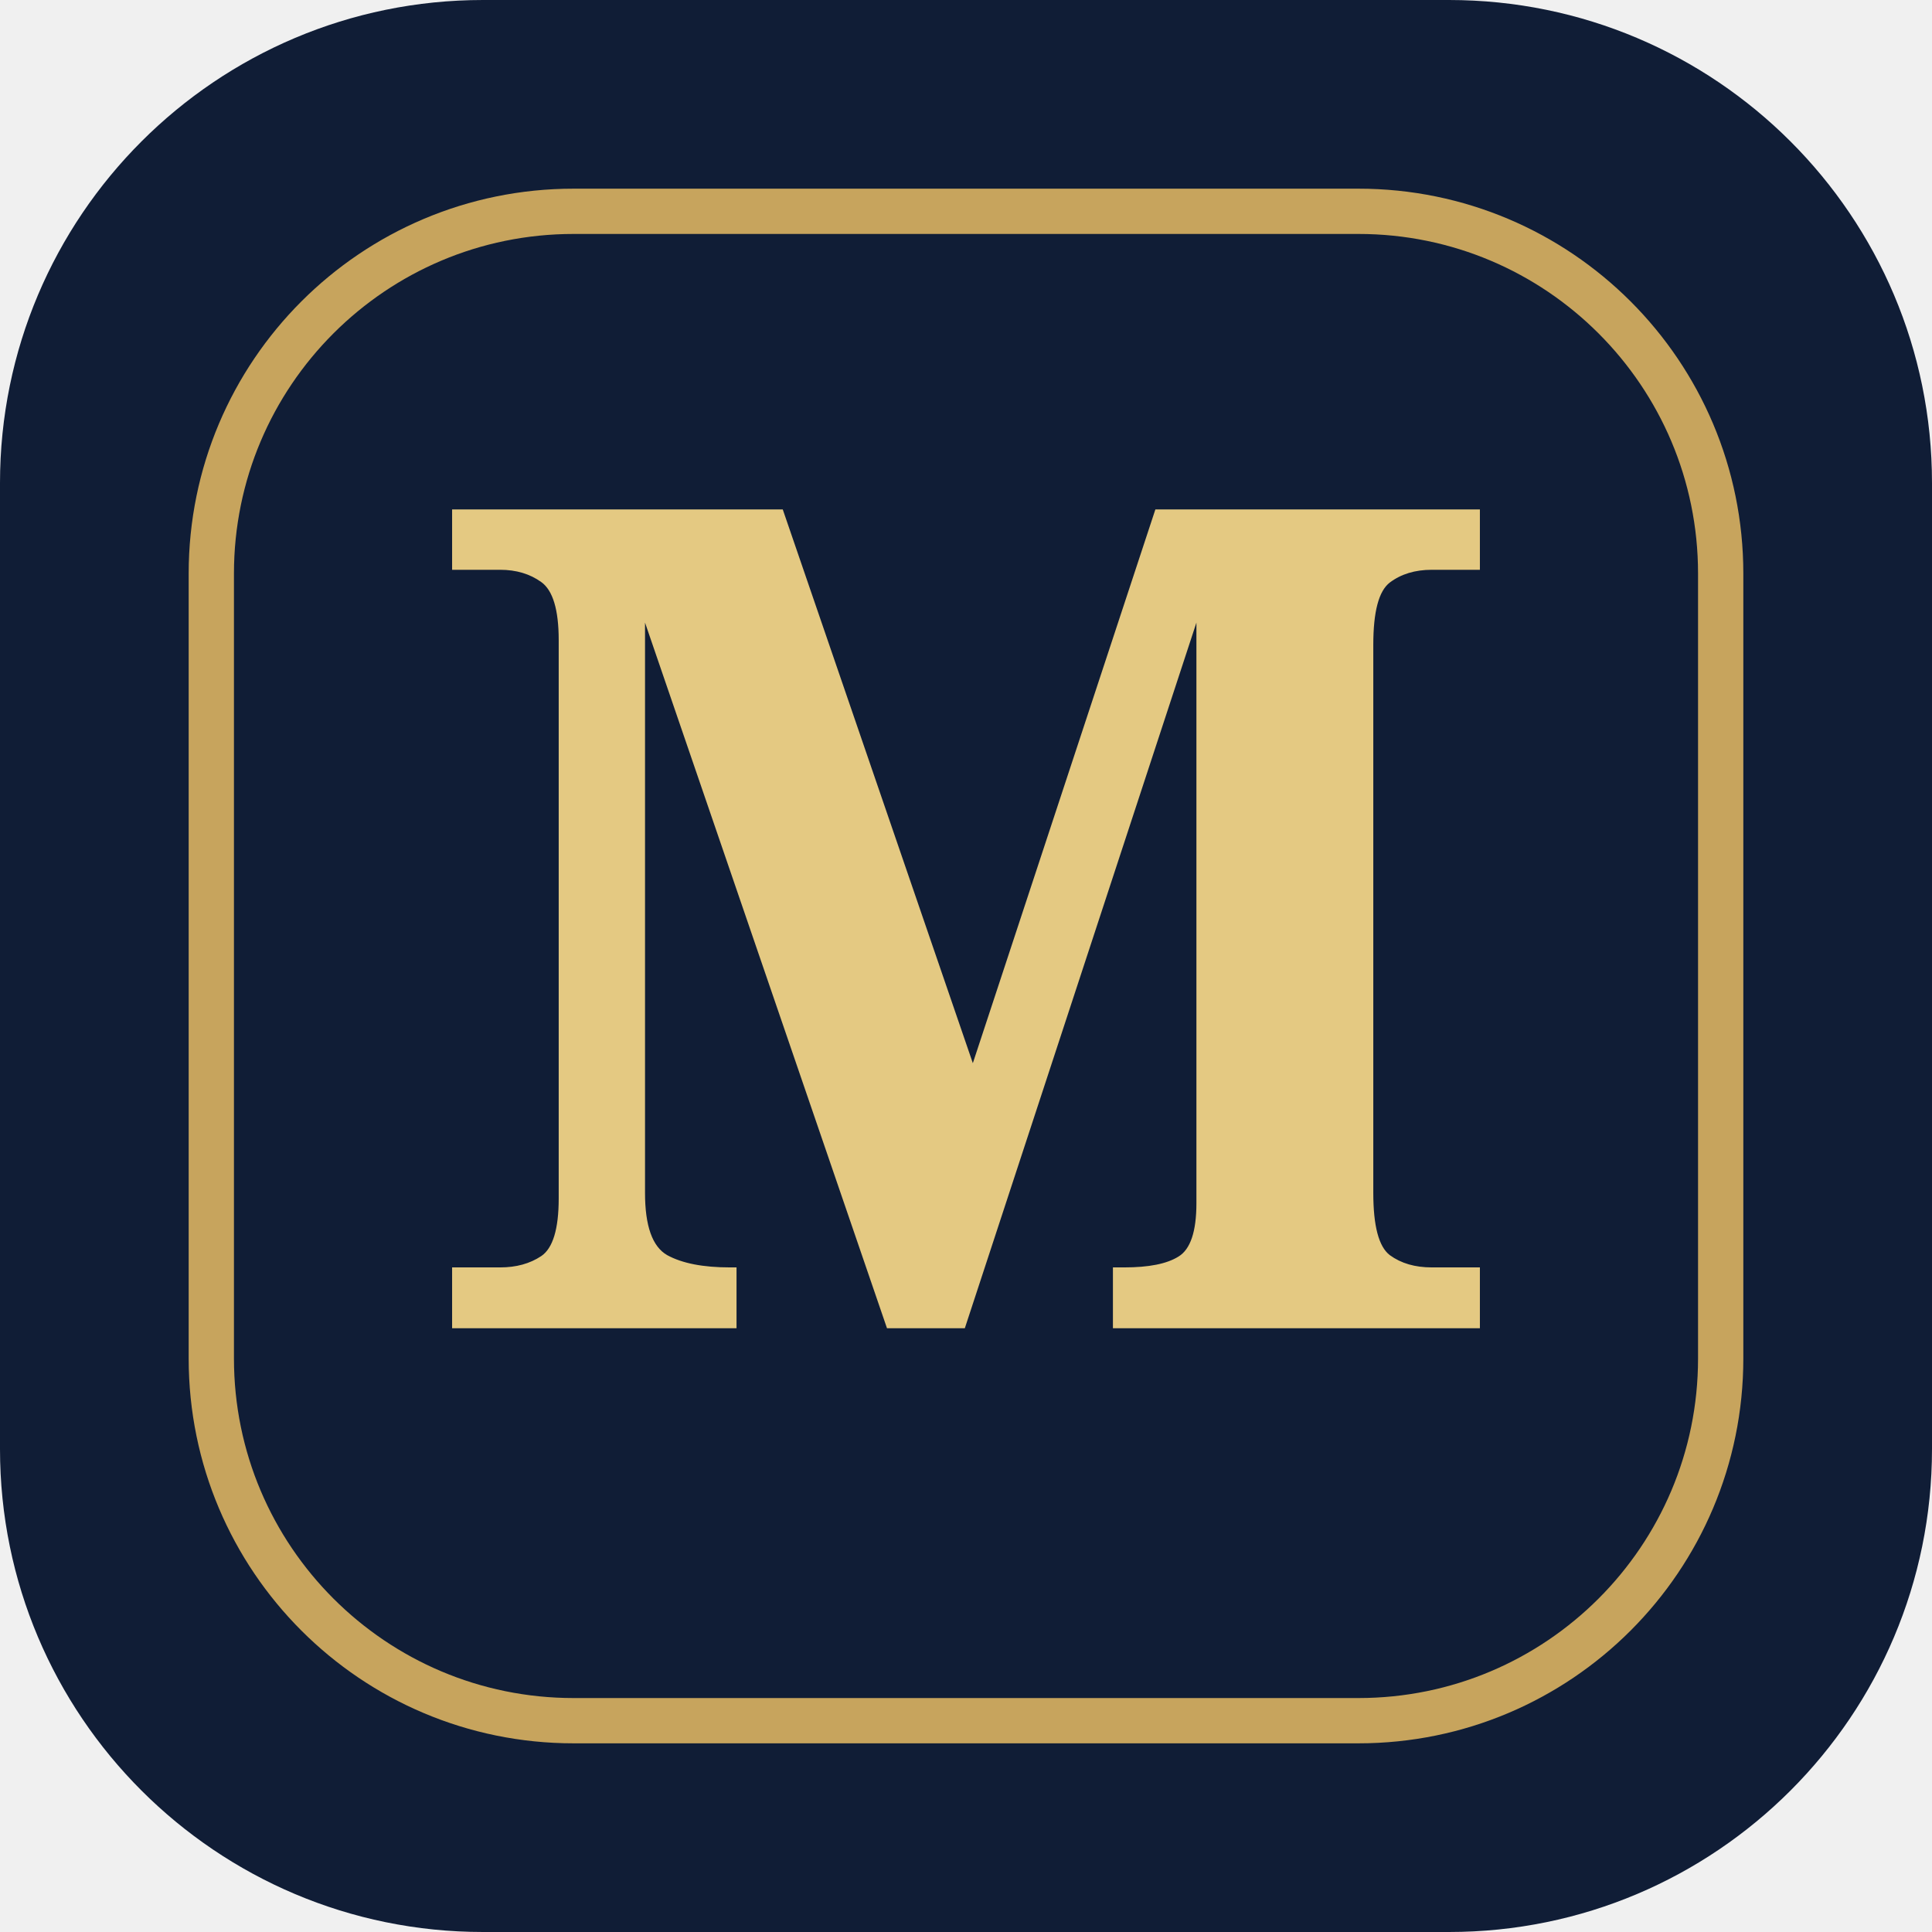
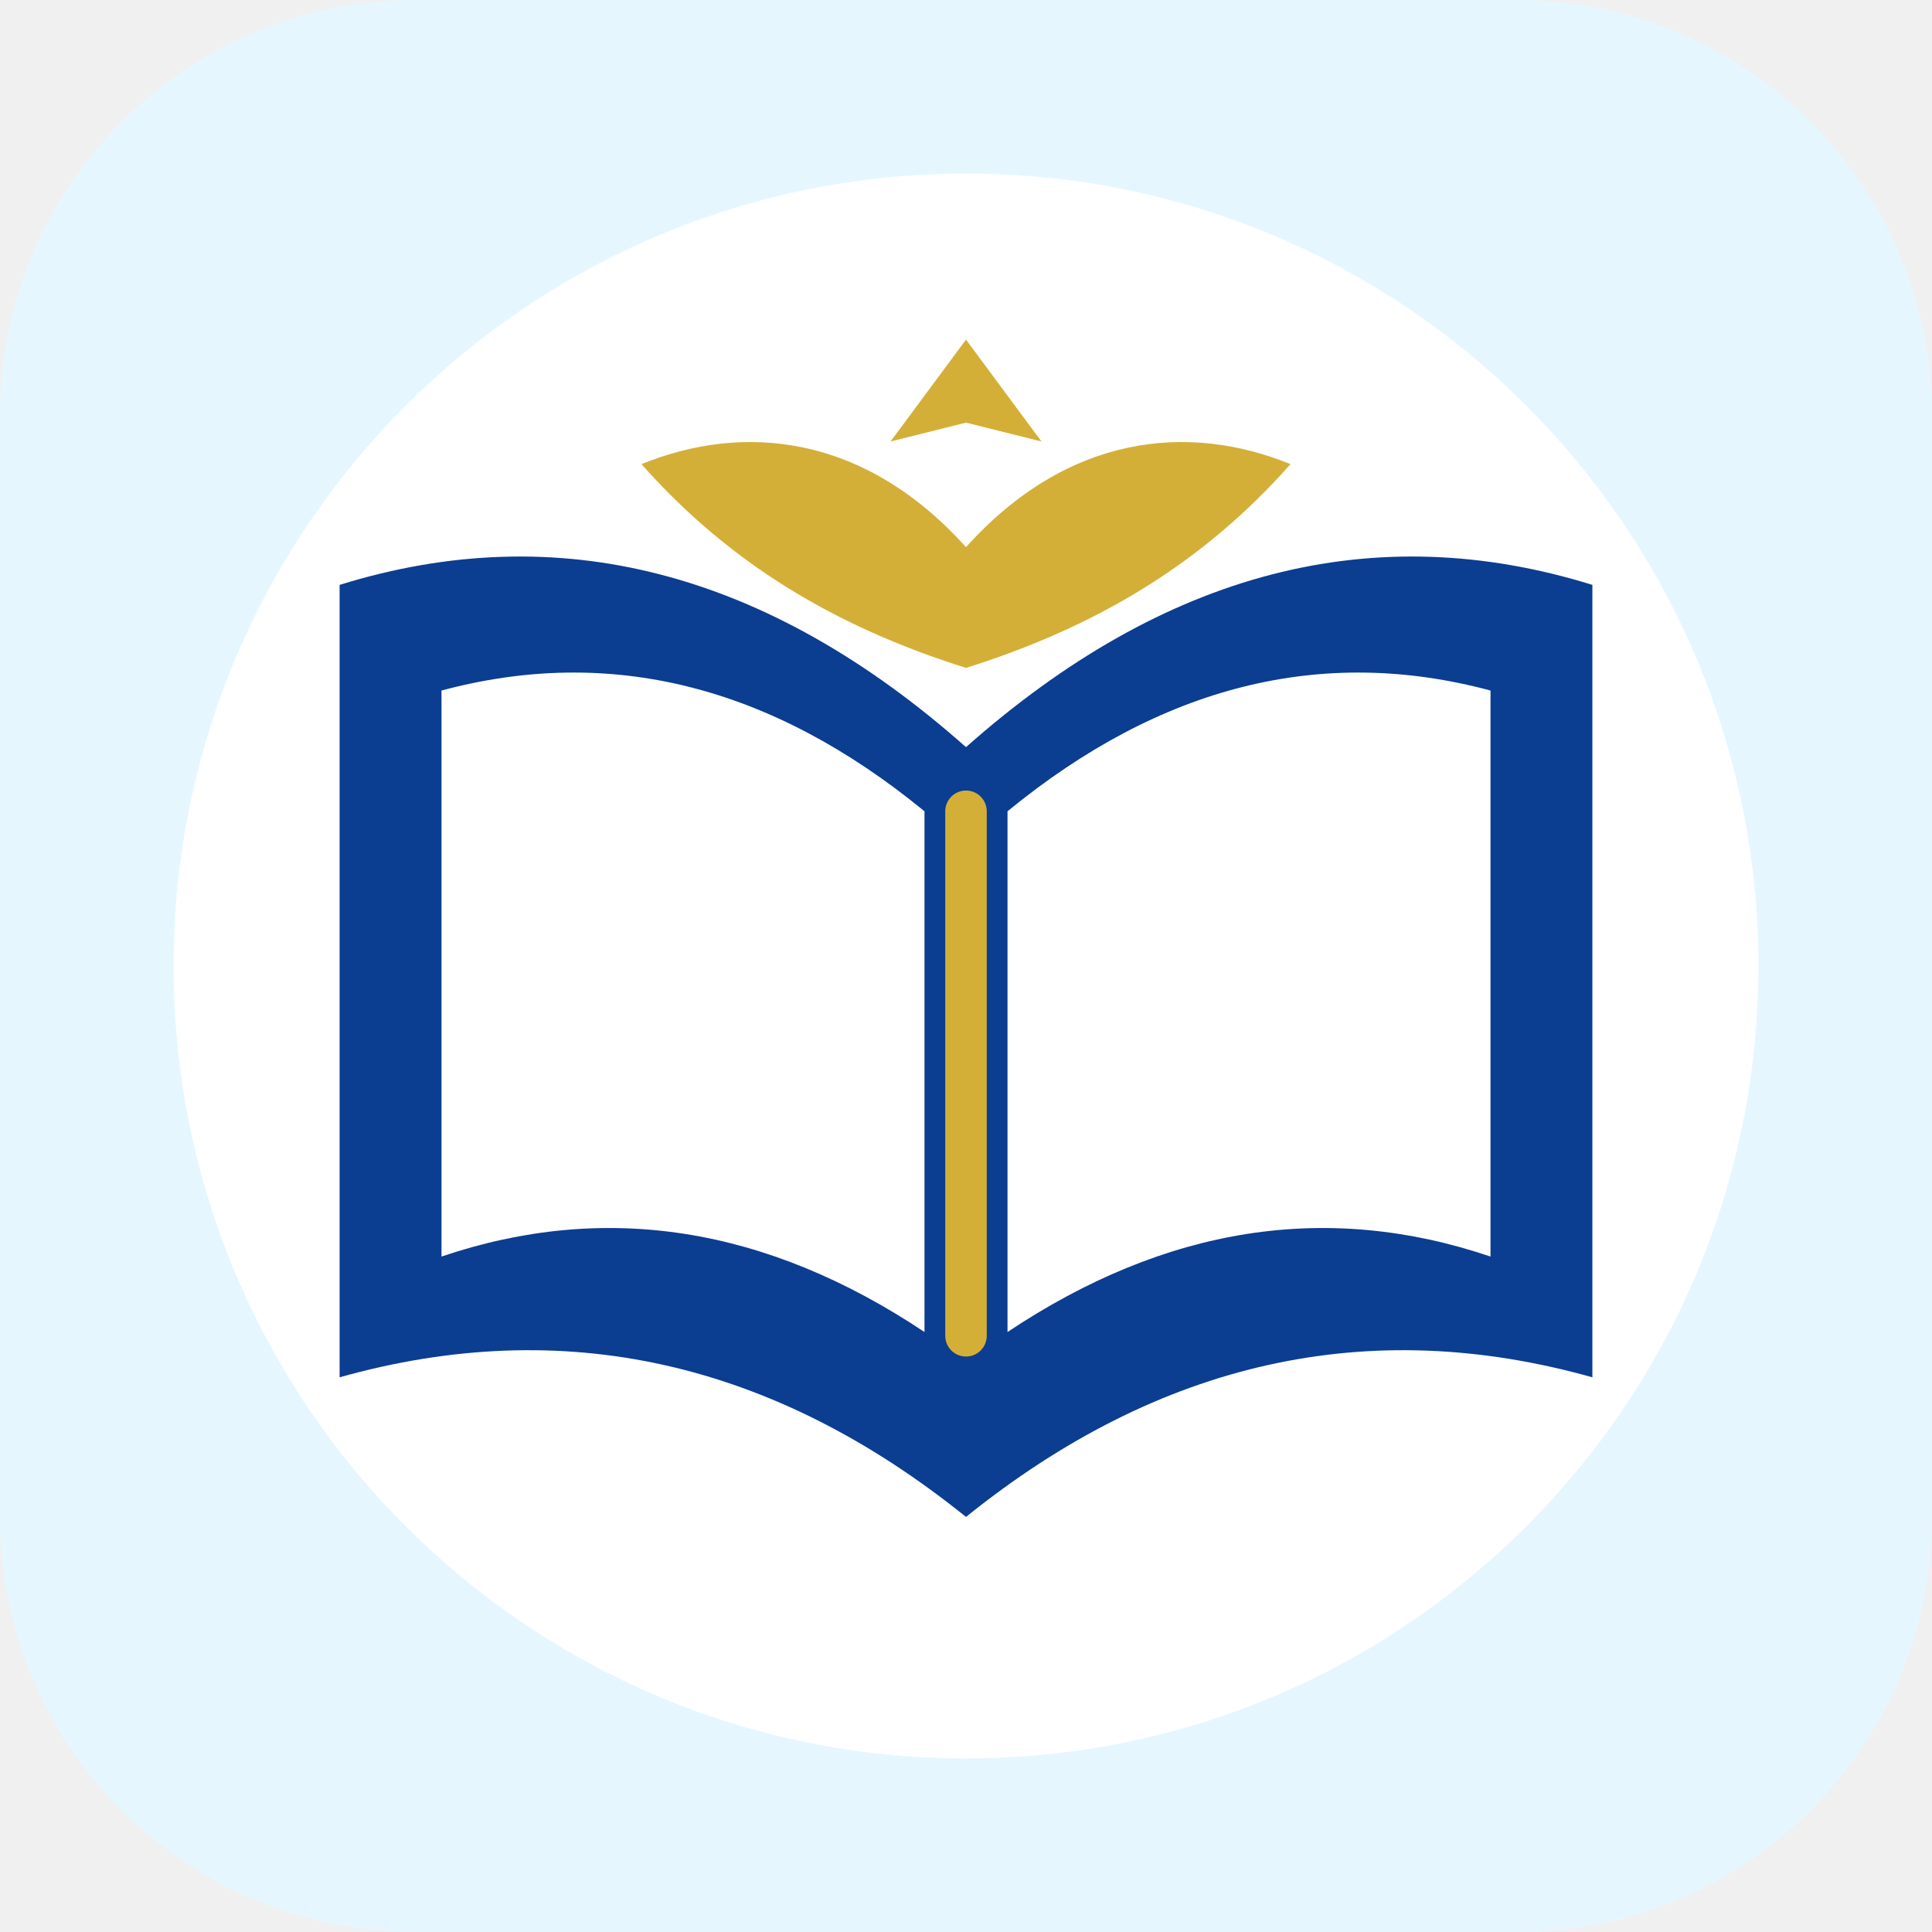
- <svg xmlns="http://www.w3.org/2000/svg" viewBox="0 0 64 64">
-   <rect width="64" height="64" rx="16" fill="#101d36" />
-   <rect x="7" y="7" width="50" height="50" rx="12" fill="none" stroke="#c7a45d" stroke-width="1.5" />
-   <text x="32" y="44" font-family="Georgia,serif" font-size="38" font-weight="bold" text-anchor="middle" fill="#e4c982">M</text>
+ <svg xmlns="http://www.w3.org/2000/svg" viewBox="0 0 512 512">
+   <rect width="512" height="512" rx="110" fill="#E6F6FF" />
+   <circle cx="256" cy="256" r="210" fill="#ffffff" />
+   <path d="M90 155 Q177 128 256 198 Q335 128 422 155 L422 365 Q333 340 256 402 Q179 340 90 365Z" fill="#0B3D91" />
+   <path d="M117 183 Q184 165 245 215 L245 353 Q182 311 117 333Z" fill="#ffffff" />
+   <path d="M267 215 Q328 165 395 183 L395 333 Q330 311 267 353Z" fill="#ffffff" />
+   <path d="M256 215V354" stroke="#D4AF37" stroke-width="11" stroke-linecap="round" />
+   <path d="M256 90l20 27-20-5-20 5z" fill="#D4AF37" />
+   <path d="M256 145c-27-30-59-33-86-22 23 26 51 43 86 54 35-11 63-28 86-54-27-11-59-8-86 22z" fill="#D4AF37" />
</svg>
